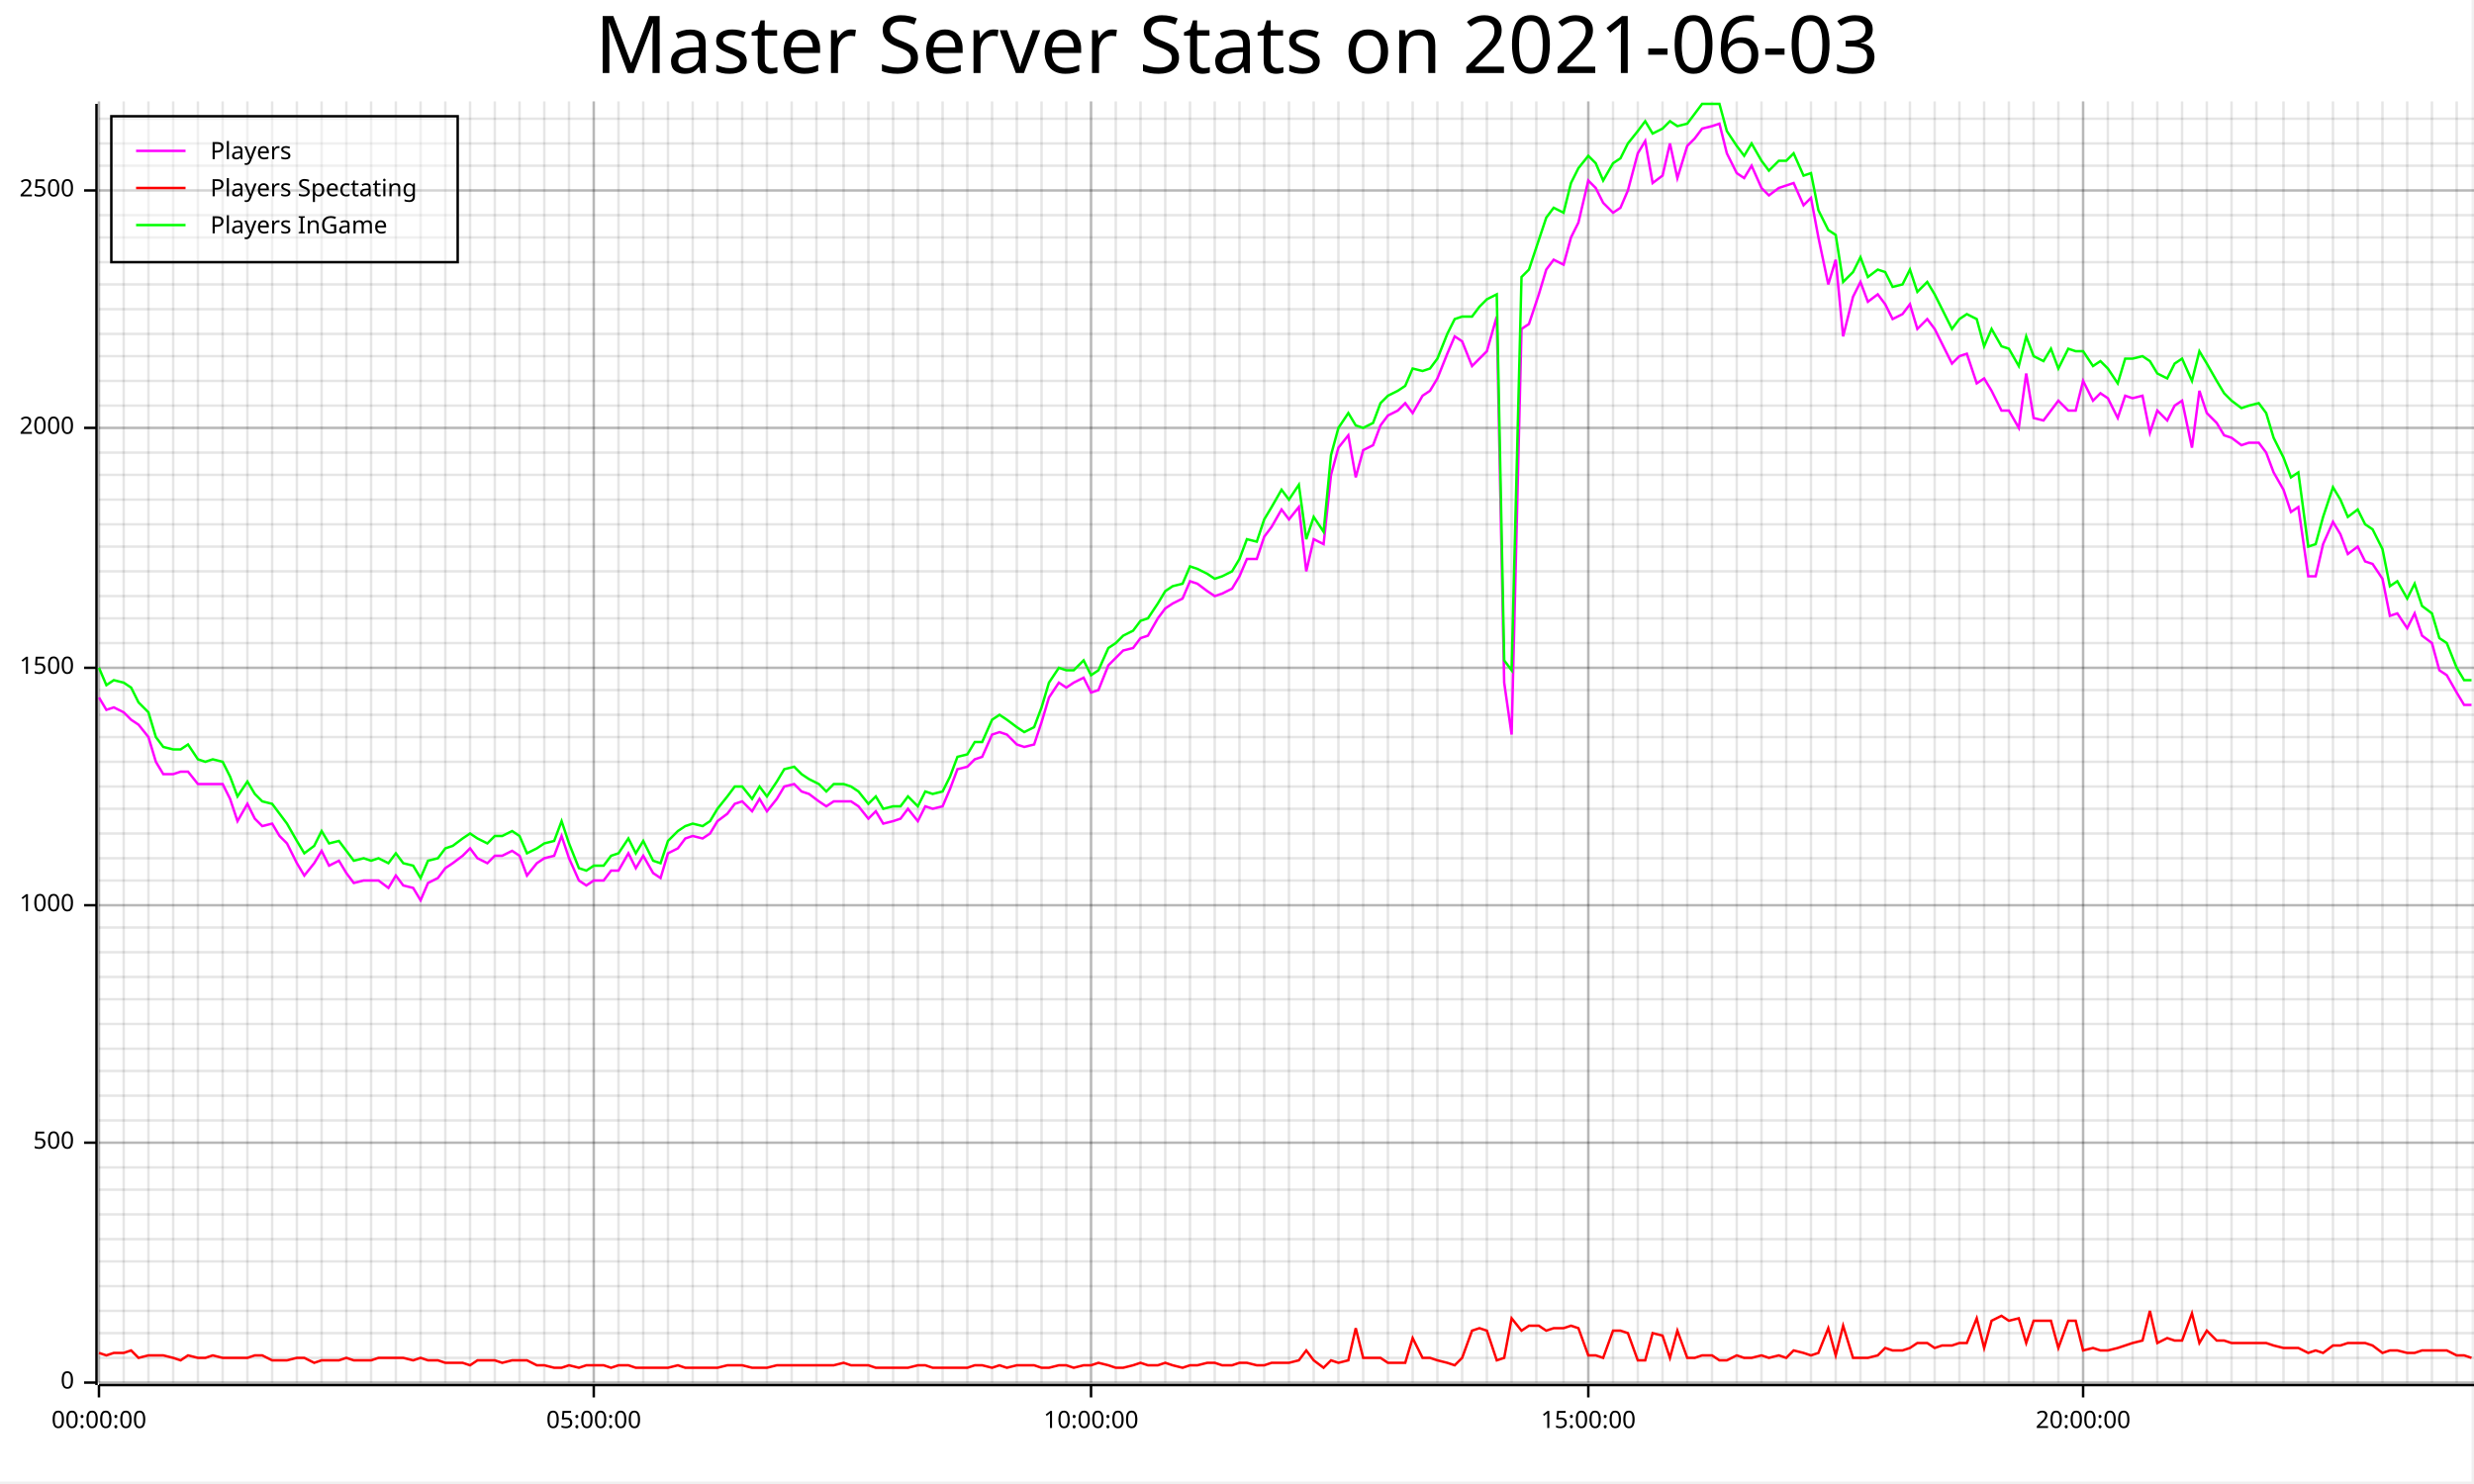
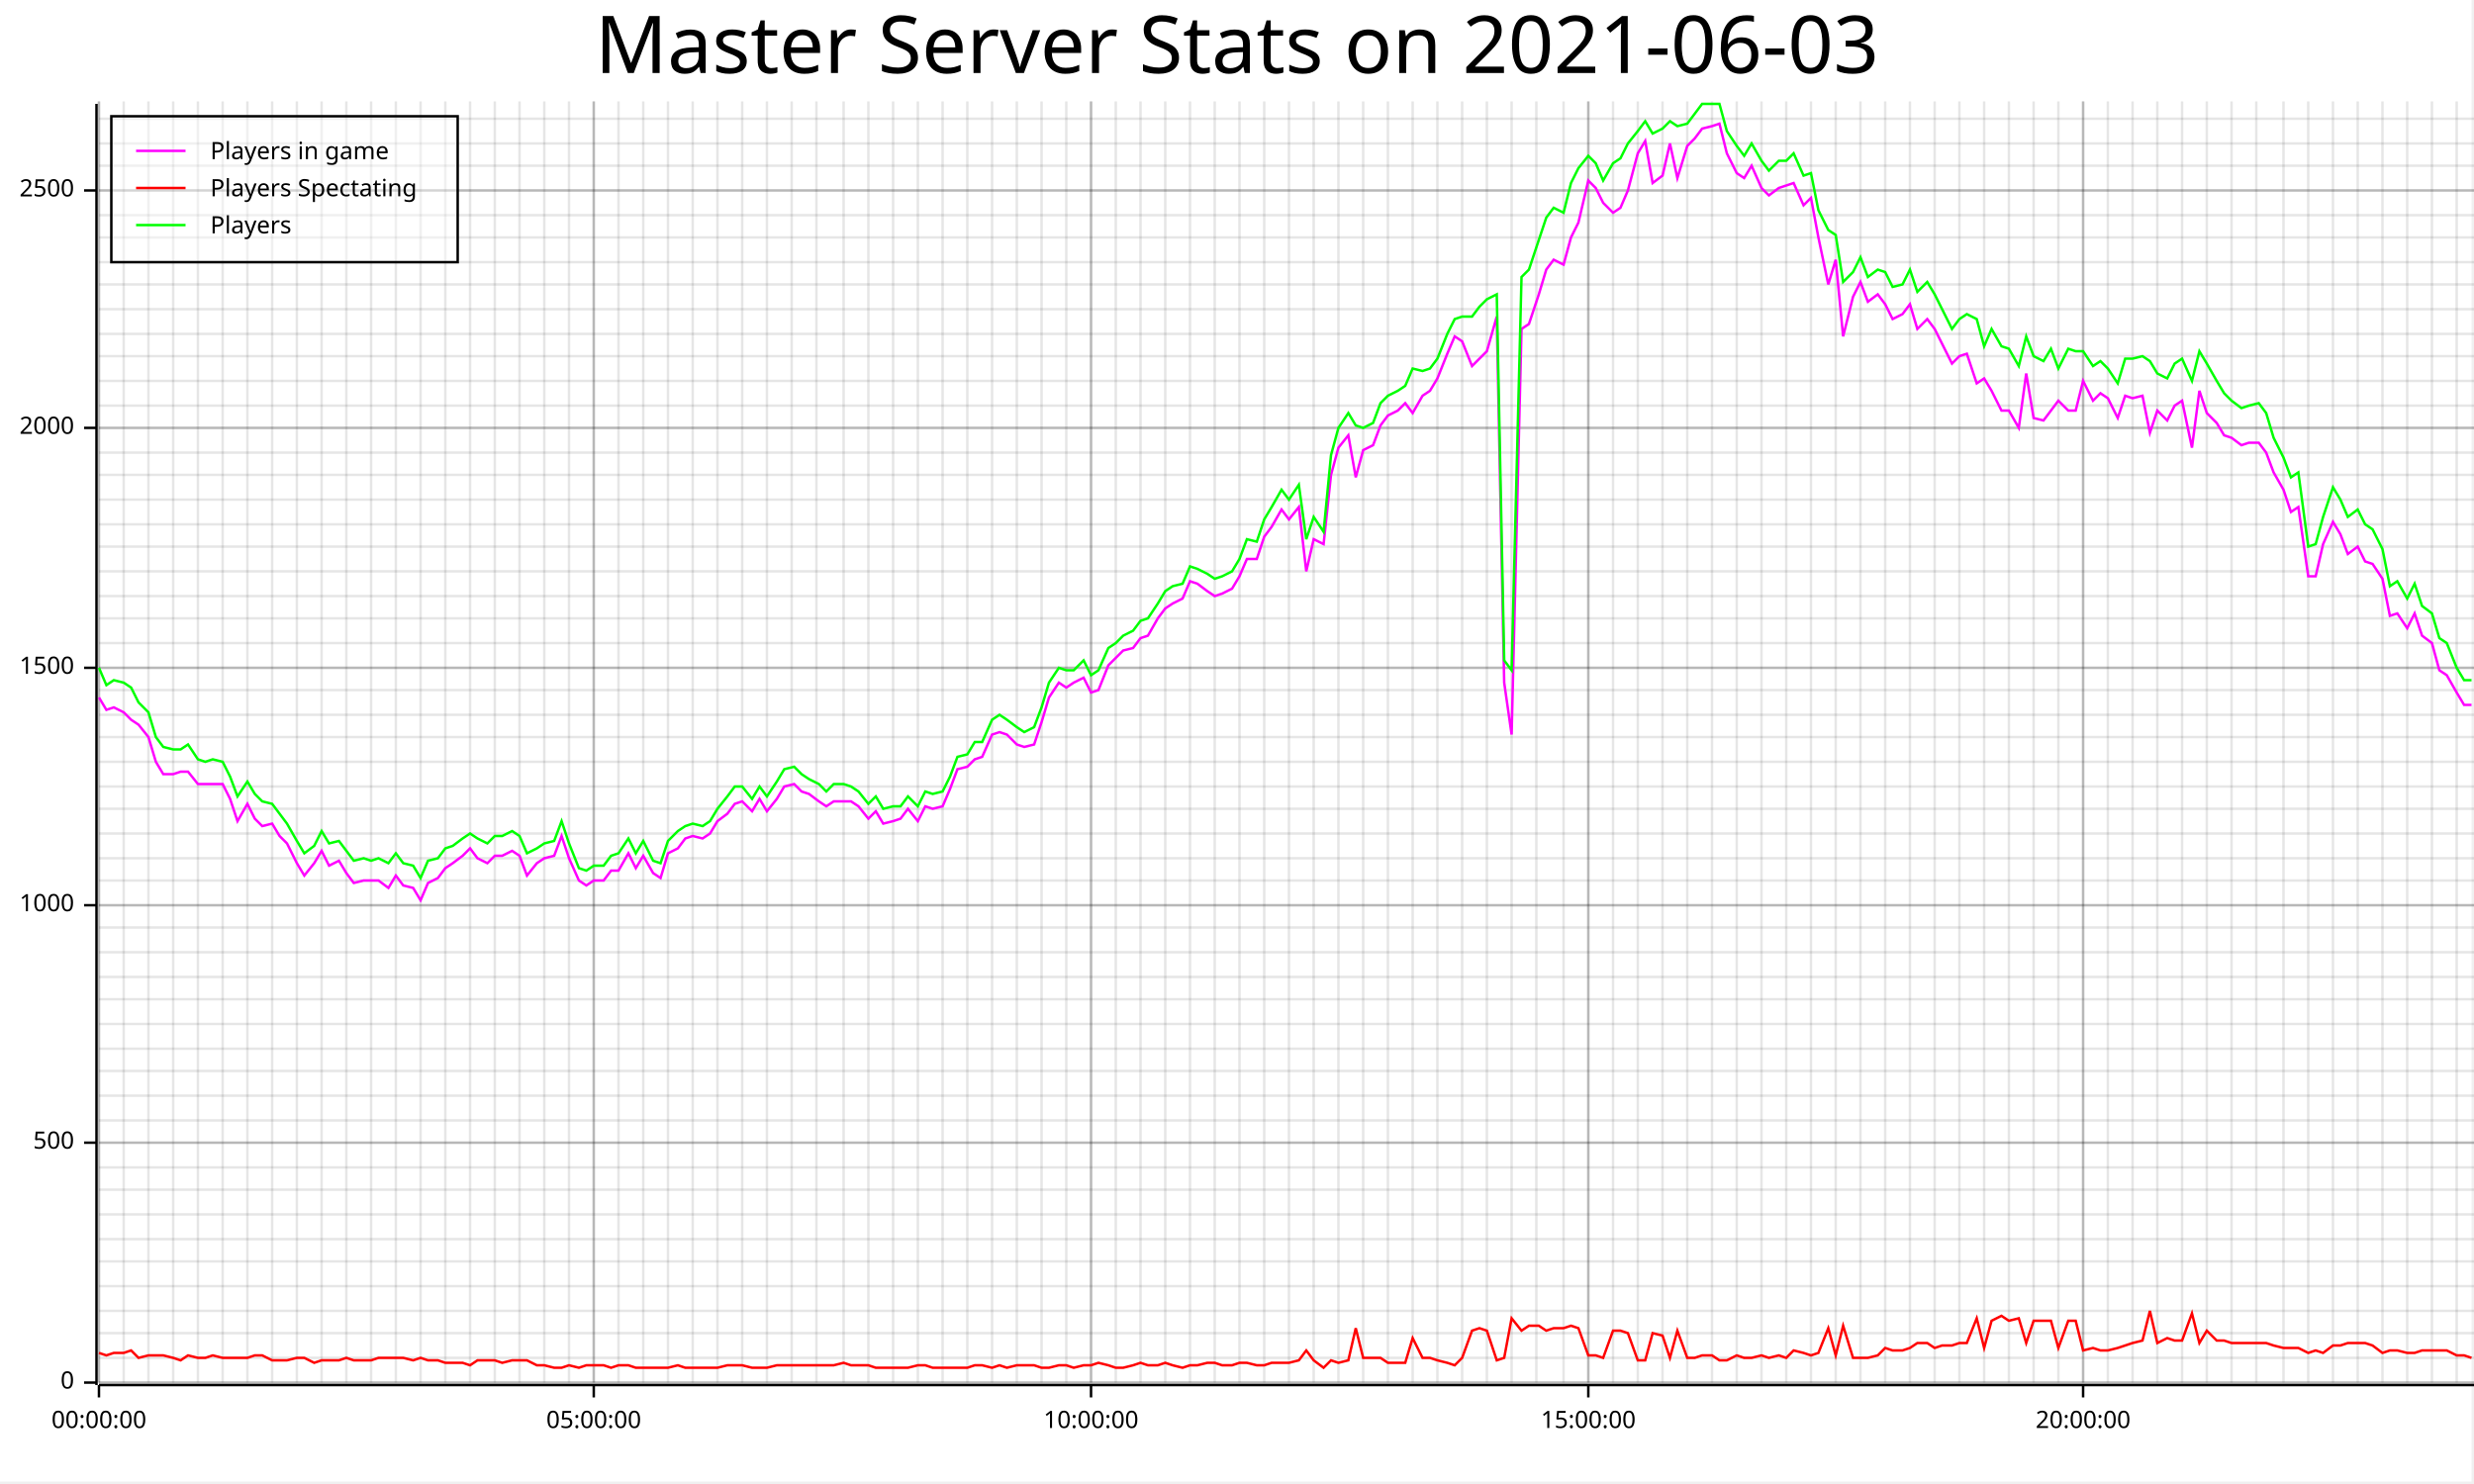
<svg xmlns="http://www.w3.org/2000/svg" width="1000" height="600" viewBox="0 0 1000 600">
  <rect x="0" y="0" width="999" height="599" opacity="1" fill="#FFFFFF" stroke="none" />
  <text x="500" y="5" dy="0.76em" text-anchor="middle" font-family="sans-serif" font-size="32.258" opacity="1" fill="#000000">
Master Server Stats on 2021-06-03
</text>
  <line opacity="0.1" stroke="#000000" stroke-width="1" x1="40" y1="559" x2="40" y2="41" />
  <line opacity="0.1" stroke="#000000" stroke-width="1" x1="50" y1="559" x2="50" y2="41" />
  <line opacity="0.1" stroke="#000000" stroke-width="1" x1="60" y1="559" x2="60" y2="41" />
  <line opacity="0.1" stroke="#000000" stroke-width="1" x1="70" y1="559" x2="70" y2="41" />
  <line opacity="0.1" stroke="#000000" stroke-width="1" x1="80" y1="559" x2="80" y2="41" />
  <line opacity="0.1" stroke="#000000" stroke-width="1" x1="90" y1="559" x2="90" y2="41" />
  <line opacity="0.1" stroke="#000000" stroke-width="1" x1="100" y1="559" x2="100" y2="41" />
  <line opacity="0.1" stroke="#000000" stroke-width="1" x1="110" y1="559" x2="110" y2="41" />
  <line opacity="0.1" stroke="#000000" stroke-width="1" x1="120" y1="559" x2="120" y2="41" />
  <line opacity="0.1" stroke="#000000" stroke-width="1" x1="130" y1="559" x2="130" y2="41" />
  <line opacity="0.1" stroke="#000000" stroke-width="1" x1="140" y1="559" x2="140" y2="41" />
  <line opacity="0.1" stroke="#000000" stroke-width="1" x1="150" y1="559" x2="150" y2="41" />
  <line opacity="0.1" stroke="#000000" stroke-width="1" x1="160" y1="559" x2="160" y2="41" />
  <line opacity="0.1" stroke="#000000" stroke-width="1" x1="170" y1="559" x2="170" y2="41" />
  <line opacity="0.1" stroke="#000000" stroke-width="1" x1="180" y1="559" x2="180" y2="41" />
  <line opacity="0.1" stroke="#000000" stroke-width="1" x1="190" y1="559" x2="190" y2="41" />
  <line opacity="0.1" stroke="#000000" stroke-width="1" x1="200" y1="559" x2="200" y2="41" />
  <line opacity="0.1" stroke="#000000" stroke-width="1" x1="210" y1="559" x2="210" y2="41" />
  <line opacity="0.1" stroke="#000000" stroke-width="1" x1="220" y1="559" x2="220" y2="41" />
  <line opacity="0.1" stroke="#000000" stroke-width="1" x1="230" y1="559" x2="230" y2="41" />
  <line opacity="0.1" stroke="#000000" stroke-width="1" x1="240" y1="559" x2="240" y2="41" />
  <line opacity="0.1" stroke="#000000" stroke-width="1" x1="250" y1="559" x2="250" y2="41" />
  <line opacity="0.1" stroke="#000000" stroke-width="1" x1="260" y1="559" x2="260" y2="41" />
  <line opacity="0.1" stroke="#000000" stroke-width="1" x1="270" y1="559" x2="270" y2="41" />
  <line opacity="0.1" stroke="#000000" stroke-width="1" x1="280" y1="559" x2="280" y2="41" />
  <line opacity="0.1" stroke="#000000" stroke-width="1" x1="290" y1="559" x2="290" y2="41" />
  <line opacity="0.1" stroke="#000000" stroke-width="1" x1="300" y1="559" x2="300" y2="41" />
  <line opacity="0.1" stroke="#000000" stroke-width="1" x1="310" y1="559" x2="310" y2="41" />
  <line opacity="0.1" stroke="#000000" stroke-width="1" x1="320" y1="559" x2="320" y2="41" />
  <line opacity="0.1" stroke="#000000" stroke-width="1" x1="330" y1="559" x2="330" y2="41" />
  <line opacity="0.1" stroke="#000000" stroke-width="1" x1="341" y1="559" x2="341" y2="41" />
  <line opacity="0.1" stroke="#000000" stroke-width="1" x1="351" y1="559" x2="351" y2="41" />
  <line opacity="0.1" stroke="#000000" stroke-width="1" x1="361" y1="559" x2="361" y2="41" />
  <line opacity="0.1" stroke="#000000" stroke-width="1" x1="371" y1="559" x2="371" y2="41" />
  <line opacity="0.1" stroke="#000000" stroke-width="1" x1="381" y1="559" x2="381" y2="41" />
  <line opacity="0.1" stroke="#000000" stroke-width="1" x1="391" y1="559" x2="391" y2="41" />
  <line opacity="0.1" stroke="#000000" stroke-width="1" x1="401" y1="559" x2="401" y2="41" />
  <line opacity="0.1" stroke="#000000" stroke-width="1" x1="411" y1="559" x2="411" y2="41" />
  <line opacity="0.1" stroke="#000000" stroke-width="1" x1="421" y1="559" x2="421" y2="41" />
  <line opacity="0.1" stroke="#000000" stroke-width="1" x1="431" y1="559" x2="431" y2="41" />
  <line opacity="0.1" stroke="#000000" stroke-width="1" x1="441" y1="559" x2="441" y2="41" />
  <line opacity="0.1" stroke="#000000" stroke-width="1" x1="451" y1="559" x2="451" y2="41" />
  <line opacity="0.1" stroke="#000000" stroke-width="1" x1="461" y1="559" x2="461" y2="41" />
  <line opacity="0.1" stroke="#000000" stroke-width="1" x1="471" y1="559" x2="471" y2="41" />
  <line opacity="0.1" stroke="#000000" stroke-width="1" x1="481" y1="559" x2="481" y2="41" />
  <line opacity="0.1" stroke="#000000" stroke-width="1" x1="491" y1="559" x2="491" y2="41" />
  <line opacity="0.1" stroke="#000000" stroke-width="1" x1="501" y1="559" x2="501" y2="41" />
  <line opacity="0.1" stroke="#000000" stroke-width="1" x1="511" y1="559" x2="511" y2="41" />
  <line opacity="0.1" stroke="#000000" stroke-width="1" x1="521" y1="559" x2="521" y2="41" />
  <line opacity="0.1" stroke="#000000" stroke-width="1" x1="531" y1="559" x2="531" y2="41" />
  <line opacity="0.1" stroke="#000000" stroke-width="1" x1="541" y1="559" x2="541" y2="41" />
  <line opacity="0.1" stroke="#000000" stroke-width="1" x1="551" y1="559" x2="551" y2="41" />
  <line opacity="0.1" stroke="#000000" stroke-width="1" x1="561" y1="559" x2="561" y2="41" />
  <line opacity="0.1" stroke="#000000" stroke-width="1" x1="571" y1="559" x2="571" y2="41" />
  <line opacity="0.1" stroke="#000000" stroke-width="1" x1="581" y1="559" x2="581" y2="41" />
  <line opacity="0.1" stroke="#000000" stroke-width="1" x1="591" y1="559" x2="591" y2="41" />
  <line opacity="0.1" stroke="#000000" stroke-width="1" x1="601" y1="559" x2="601" y2="41" />
  <line opacity="0.1" stroke="#000000" stroke-width="1" x1="611" y1="559" x2="611" y2="41" />
  <line opacity="0.1" stroke="#000000" stroke-width="1" x1="621" y1="559" x2="621" y2="41" />
  <line opacity="0.1" stroke="#000000" stroke-width="1" x1="632" y1="559" x2="632" y2="41" />
  <line opacity="0.1" stroke="#000000" stroke-width="1" x1="642" y1="559" x2="642" y2="41" />
  <line opacity="0.1" stroke="#000000" stroke-width="1" x1="652" y1="559" x2="652" y2="41" />
  <line opacity="0.1" stroke="#000000" stroke-width="1" x1="662" y1="559" x2="662" y2="41" />
  <line opacity="0.1" stroke="#000000" stroke-width="1" x1="672" y1="559" x2="672" y2="41" />
  <line opacity="0.1" stroke="#000000" stroke-width="1" x1="682" y1="559" x2="682" y2="41" />
  <line opacity="0.1" stroke="#000000" stroke-width="1" x1="692" y1="559" x2="692" y2="41" />
  <line opacity="0.1" stroke="#000000" stroke-width="1" x1="702" y1="559" x2="702" y2="41" />
  <line opacity="0.1" stroke="#000000" stroke-width="1" x1="712" y1="559" x2="712" y2="41" />
  <line opacity="0.1" stroke="#000000" stroke-width="1" x1="722" y1="559" x2="722" y2="41" />
  <line opacity="0.1" stroke="#000000" stroke-width="1" x1="732" y1="559" x2="732" y2="41" />
  <line opacity="0.1" stroke="#000000" stroke-width="1" x1="742" y1="559" x2="742" y2="41" />
  <line opacity="0.1" stroke="#000000" stroke-width="1" x1="752" y1="559" x2="752" y2="41" />
  <line opacity="0.1" stroke="#000000" stroke-width="1" x1="762" y1="559" x2="762" y2="41" />
  <line opacity="0.1" stroke="#000000" stroke-width="1" x1="772" y1="559" x2="772" y2="41" />
  <line opacity="0.1" stroke="#000000" stroke-width="1" x1="782" y1="559" x2="782" y2="41" />
  <line opacity="0.1" stroke="#000000" stroke-width="1" x1="792" y1="559" x2="792" y2="41" />
  <line opacity="0.1" stroke="#000000" stroke-width="1" x1="802" y1="559" x2="802" y2="41" />
  <line opacity="0.1" stroke="#000000" stroke-width="1" x1="812" y1="559" x2="812" y2="41" />
  <line opacity="0.1" stroke="#000000" stroke-width="1" x1="822" y1="559" x2="822" y2="41" />
  <line opacity="0.1" stroke="#000000" stroke-width="1" x1="832" y1="559" x2="832" y2="41" />
  <line opacity="0.1" stroke="#000000" stroke-width="1" x1="842" y1="559" x2="842" y2="41" />
  <line opacity="0.1" stroke="#000000" stroke-width="1" x1="852" y1="559" x2="852" y2="41" />
  <line opacity="0.1" stroke="#000000" stroke-width="1" x1="862" y1="559" x2="862" y2="41" />
  <line opacity="0.1" stroke="#000000" stroke-width="1" x1="872" y1="559" x2="872" y2="41" />
  <line opacity="0.1" stroke="#000000" stroke-width="1" x1="882" y1="559" x2="882" y2="41" />
  <line opacity="0.1" stroke="#000000" stroke-width="1" x1="892" y1="559" x2="892" y2="41" />
  <line opacity="0.1" stroke="#000000" stroke-width="1" x1="902" y1="559" x2="902" y2="41" />
  <line opacity="0.1" stroke="#000000" stroke-width="1" x1="912" y1="559" x2="912" y2="41" />
  <line opacity="0.1" stroke="#000000" stroke-width="1" x1="923" y1="559" x2="923" y2="41" />
  <line opacity="0.1" stroke="#000000" stroke-width="1" x1="933" y1="559" x2="933" y2="41" />
  <line opacity="0.1" stroke="#000000" stroke-width="1" x1="943" y1="559" x2="943" y2="41" />
  <line opacity="0.1" stroke="#000000" stroke-width="1" x1="953" y1="559" x2="953" y2="41" />
  <line opacity="0.1" stroke="#000000" stroke-width="1" x1="963" y1="559" x2="963" y2="41" />
  <line opacity="0.1" stroke="#000000" stroke-width="1" x1="973" y1="559" x2="973" y2="41" />
  <line opacity="0.1" stroke="#000000" stroke-width="1" x1="983" y1="559" x2="983" y2="41" />
  <line opacity="0.1" stroke="#000000" stroke-width="1" x1="993" y1="559" x2="993" y2="41" />
  <line opacity="0.1" stroke="#000000" stroke-width="1" x1="40" y1="559" x2="1000" y2="559" />
  <line opacity="0.1" stroke="#000000" stroke-width="1" x1="40" y1="549" x2="1000" y2="549" />
  <line opacity="0.1" stroke="#000000" stroke-width="1" x1="40" y1="539" x2="1000" y2="539" />
  <line opacity="0.1" stroke="#000000" stroke-width="1" x1="40" y1="530" x2="1000" y2="530" />
  <line opacity="0.1" stroke="#000000" stroke-width="1" x1="40" y1="520" x2="1000" y2="520" />
  <line opacity="0.1" stroke="#000000" stroke-width="1" x1="40" y1="510" x2="1000" y2="510" />
  <line opacity="0.1" stroke="#000000" stroke-width="1" x1="40" y1="501" x2="1000" y2="501" />
  <line opacity="0.1" stroke="#000000" stroke-width="1" x1="40" y1="491" x2="1000" y2="491" />
  <line opacity="0.1" stroke="#000000" stroke-width="1" x1="40" y1="481" x2="1000" y2="481" />
  <line opacity="0.1" stroke="#000000" stroke-width="1" x1="40" y1="472" x2="1000" y2="472" />
  <line opacity="0.1" stroke="#000000" stroke-width="1" x1="40" y1="462" x2="1000" y2="462" />
  <line opacity="0.1" stroke="#000000" stroke-width="1" x1="40" y1="453" x2="1000" y2="453" />
  <line opacity="0.1" stroke="#000000" stroke-width="1" x1="40" y1="443" x2="1000" y2="443" />
  <line opacity="0.1" stroke="#000000" stroke-width="1" x1="40" y1="433" x2="1000" y2="433" />
  <line opacity="0.1" stroke="#000000" stroke-width="1" x1="40" y1="424" x2="1000" y2="424" />
  <line opacity="0.1" stroke="#000000" stroke-width="1" x1="40" y1="414" x2="1000" y2="414" />
  <line opacity="0.1" stroke="#000000" stroke-width="1" x1="40" y1="404" x2="1000" y2="404" />
  <line opacity="0.1" stroke="#000000" stroke-width="1" x1="40" y1="395" x2="1000" y2="395" />
  <line opacity="0.1" stroke="#000000" stroke-width="1" x1="40" y1="385" x2="1000" y2="385" />
  <line opacity="0.1" stroke="#000000" stroke-width="1" x1="40" y1="375" x2="1000" y2="375" />
  <line opacity="0.1" stroke="#000000" stroke-width="1" x1="40" y1="366" x2="1000" y2="366" />
  <line opacity="0.1" stroke="#000000" stroke-width="1" x1="40" y1="356" x2="1000" y2="356" />
  <line opacity="0.1" stroke="#000000" stroke-width="1" x1="40" y1="347" x2="1000" y2="347" />
  <line opacity="0.1" stroke="#000000" stroke-width="1" x1="40" y1="337" x2="1000" y2="337" />
  <line opacity="0.1" stroke="#000000" stroke-width="1" x1="40" y1="327" x2="1000" y2="327" />
  <line opacity="0.1" stroke="#000000" stroke-width="1" x1="40" y1="318" x2="1000" y2="318" />
  <line opacity="0.1" stroke="#000000" stroke-width="1" x1="40" y1="308" x2="1000" y2="308" />
  <line opacity="0.1" stroke="#000000" stroke-width="1" x1="40" y1="298" x2="1000" y2="298" />
  <line opacity="0.1" stroke="#000000" stroke-width="1" x1="40" y1="289" x2="1000" y2="289" />
  <line opacity="0.1" stroke="#000000" stroke-width="1" x1="40" y1="279" x2="1000" y2="279" />
  <line opacity="0.1" stroke="#000000" stroke-width="1" x1="40" y1="270" x2="1000" y2="270" />
  <line opacity="0.1" stroke="#000000" stroke-width="1" x1="40" y1="260" x2="1000" y2="260" />
  <line opacity="0.1" stroke="#000000" stroke-width="1" x1="40" y1="250" x2="1000" y2="250" />
  <line opacity="0.1" stroke="#000000" stroke-width="1" x1="40" y1="241" x2="1000" y2="241" />
  <line opacity="0.1" stroke="#000000" stroke-width="1" x1="40" y1="231" x2="1000" y2="231" />
  <line opacity="0.1" stroke="#000000" stroke-width="1" x1="40" y1="221" x2="1000" y2="221" />
  <line opacity="0.1" stroke="#000000" stroke-width="1" x1="40" y1="212" x2="1000" y2="212" />
  <line opacity="0.1" stroke="#000000" stroke-width="1" x1="40" y1="202" x2="1000" y2="202" />
  <line opacity="0.1" stroke="#000000" stroke-width="1" x1="40" y1="192" x2="1000" y2="192" />
  <line opacity="0.1" stroke="#000000" stroke-width="1" x1="40" y1="183" x2="1000" y2="183" />
  <line opacity="0.1" stroke="#000000" stroke-width="1" x1="40" y1="173" x2="1000" y2="173" />
  <line opacity="0.1" stroke="#000000" stroke-width="1" x1="40" y1="164" x2="1000" y2="164" />
  <line opacity="0.1" stroke="#000000" stroke-width="1" x1="40" y1="154" x2="1000" y2="154" />
  <line opacity="0.1" stroke="#000000" stroke-width="1" x1="40" y1="144" x2="1000" y2="144" />
  <line opacity="0.1" stroke="#000000" stroke-width="1" x1="40" y1="135" x2="1000" y2="135" />
  <line opacity="0.1" stroke="#000000" stroke-width="1" x1="40" y1="125" x2="1000" y2="125" />
  <line opacity="0.1" stroke="#000000" stroke-width="1" x1="40" y1="115" x2="1000" y2="115" />
  <line opacity="0.1" stroke="#000000" stroke-width="1" x1="40" y1="106" x2="1000" y2="106" />
  <line opacity="0.1" stroke="#000000" stroke-width="1" x1="40" y1="96" x2="1000" y2="96" />
  <line opacity="0.1" stroke="#000000" stroke-width="1" x1="40" y1="87" x2="1000" y2="87" />
  <line opacity="0.1" stroke="#000000" stroke-width="1" x1="40" y1="77" x2="1000" y2="77" />
  <line opacity="0.1" stroke="#000000" stroke-width="1" x1="40" y1="67" x2="1000" y2="67" />
  <line opacity="0.1" stroke="#000000" stroke-width="1" x1="40" y1="58" x2="1000" y2="58" />
  <line opacity="0.1" stroke="#000000" stroke-width="1" x1="40" y1="48" x2="1000" y2="48" />
  <line opacity="0.2" stroke="#000000" stroke-width="1" x1="40" y1="559" x2="40" y2="41" />
  <line opacity="0.2" stroke="#000000" stroke-width="1" x1="240" y1="559" x2="240" y2="41" />
  <line opacity="0.2" stroke="#000000" stroke-width="1" x1="441" y1="559" x2="441" y2="41" />
  <line opacity="0.2" stroke="#000000" stroke-width="1" x1="642" y1="559" x2="642" y2="41" />
  <line opacity="0.2" stroke="#000000" stroke-width="1" x1="842" y1="559" x2="842" y2="41" />
  <line opacity="0.2" stroke="#000000" stroke-width="1" x1="40" y1="559" x2="1000" y2="559" />
  <line opacity="0.2" stroke="#000000" stroke-width="1" x1="40" y1="462" x2="1000" y2="462" />
  <line opacity="0.2" stroke="#000000" stroke-width="1" x1="40" y1="366" x2="1000" y2="366" />
  <line opacity="0.2" stroke="#000000" stroke-width="1" x1="40" y1="270" x2="1000" y2="270" />
  <line opacity="0.2" stroke="#000000" stroke-width="1" x1="40" y1="173" x2="1000" y2="173" />
  <line opacity="0.2" stroke="#000000" stroke-width="1" x1="40" y1="77" x2="1000" y2="77" />
  <polyline fill="none" opacity="1" stroke="#000000" stroke-width="1" points="39,42 39,560 " />
  <text x="30" y="559" dy="0.5ex" text-anchor="end" font-family="sans-serif" font-size="9.677" opacity="1" fill="#000000">
0
</text>
  <polyline fill="none" opacity="1" stroke="#000000" stroke-width="1" points="34,559 39,559 " />
  <text x="30" y="462" dy="0.5ex" text-anchor="end" font-family="sans-serif" font-size="9.677" opacity="1" fill="#000000">
500
</text>
  <polyline fill="none" opacity="1" stroke="#000000" stroke-width="1" points="34,462 39,462 " />
  <text x="30" y="366" dy="0.5ex" text-anchor="end" font-family="sans-serif" font-size="9.677" opacity="1" fill="#000000">
1000
</text>
  <polyline fill="none" opacity="1" stroke="#000000" stroke-width="1" points="34,366 39,366 " />
  <text x="30" y="270" dy="0.5ex" text-anchor="end" font-family="sans-serif" font-size="9.677" opacity="1" fill="#000000">
1500
</text>
  <polyline fill="none" opacity="1" stroke="#000000" stroke-width="1" points="34,270 39,270 " />
  <text x="30" y="173" dy="0.5ex" text-anchor="end" font-family="sans-serif" font-size="9.677" opacity="1" fill="#000000">
2000
</text>
  <polyline fill="none" opacity="1" stroke="#000000" stroke-width="1" points="34,173 39,173 " />
  <text x="30" y="77" dy="0.5ex" text-anchor="end" font-family="sans-serif" font-size="9.677" opacity="1" fill="#000000">
2500
</text>
  <polyline fill="none" opacity="1" stroke="#000000" stroke-width="1" points="34,77 39,77 " />
  <polyline fill="none" opacity="1" stroke="#000000" stroke-width="1" points="40,560 1000,560 " />
  <text x="40" y="570" dy="0.76em" text-anchor="middle" font-family="sans-serif" font-size="9.677" opacity="1" fill="#000000">
00:00:00
</text>
  <polyline fill="none" opacity="1" stroke="#000000" stroke-width="1" points="40,560 40,565 " />
  <text x="240" y="570" dy="0.76em" text-anchor="middle" font-family="sans-serif" font-size="9.677" opacity="1" fill="#000000">
05:00:00
</text>
  <polyline fill="none" opacity="1" stroke="#000000" stroke-width="1" points="240,560 240,565 " />
  <text x="441" y="570" dy="0.76em" text-anchor="middle" font-family="sans-serif" font-size="9.677" opacity="1" fill="#000000">
10:00:00
</text>
  <polyline fill="none" opacity="1" stroke="#000000" stroke-width="1" points="441,560 441,565 " />
  <text x="642" y="570" dy="0.76em" text-anchor="middle" font-family="sans-serif" font-size="9.677" opacity="1" fill="#000000">
15:00:00
</text>
  <polyline fill="none" opacity="1" stroke="#000000" stroke-width="1" points="642,560 642,565 " />
  <text x="842" y="570" dy="0.76em" text-anchor="middle" font-family="sans-serif" font-size="9.677" opacity="1" fill="#000000">
20:00:00
</text>
  <polyline fill="none" opacity="1" stroke="#000000" stroke-width="1" points="842,560 842,565 " />
  <polyline fill="none" opacity="1" stroke="#FF00FF" stroke-width="1" points="40,282 43,287 46,286 50,288 53,291 56,293 60,298 63,308 66,313 70,313 73,312 76,312 80,317 83,317 86,317 90,317 93,323 96,332 100,325 103,331 106,334 110,333 113,338 116,341 120,349 123,354 127,349 130,344 133,350 137,348 140,353 143,357 147,356 150,356 153,356 157,359 160,354 163,358 167,359 170,364 173,357 177,355 180,351 183,349 187,346 190,343 193,347 197,349 200,346 203,346 207,344 210,346 213,354 217,349 220,347 224,346 227,338 230,347 234,356 237,358 240,356 244,356 247,352 250,352 254,345 257,351 260,346 264,353 267,355 270,345 274,343 277,339 280,338 284,339 287,337 290,332 294,329 297,325 300,324 304,328 307,323 310,328 314,323 317,318 321,317 324,320 327,321 331,324 334,326 337,324 341,324 344,324 347,326 351,331 354,328 357,333 361,332 364,331 367,327 371,332 374,326 377,327 381,326 384,319 387,311 391,310 394,307 397,306 401,297 404,296 407,297 411,301 414,302 418,301 421,292 424,282 428,276 431,278 434,276 438,274 441,280 444,279 448,269 451,266 454,263 458,262 461,258 464,257 468,250 471,246 474,244 478,242 481,235 484,236 488,239 491,241 494,240 498,238 501,233 504,226 508,226 511,217 514,213 518,206 521,210 525,205 528,231 531,218 535,220 538,192 541,181 545,176 548,193 551,182 555,180 558,172 561,168 565,166 568,163 571,167 575,160 578,158 581,153 585,143 588,136 591,138 595,148 598,145 601,142 605,128 608,276 611,297 615,133 618,131 622,119 625,109 628,105 632,107 635,96 638,90 642,73 645,76 648,82 652,86 655,84 658,77 662,62 665,57 668,74 672,71 675,58 678,72 682,59 685,56 688,52 692,51 695,50 698,62 702,70 705,72 708,67 712,76 715,79 719,76 722,75 725,74 729,83 732,80 735,96 739,115 742,105 745,136 749,120 752,114 755,122 759,119 762,123 765,129 769,127 772,123 775,133 779,129 782,133 785,139 789,147 792,144 795,143 799,155 802,153 805,158 809,166 812,166 816,173 819,151 822,169 826,170 829,166 832,162 836,166 839,166 842,154 846,162 849,159 852,161 856,169 859,160 862,161 866,160 869,175 872,166 876,170 879,164 882,162 886,181 889,158 892,167 896,171 899,176 902,177 906,180 909,179 913,179 916,183 919,191 923,198 926,207 929,205 933,233 936,233 939,220 943,211 946,216 949,224 953,221 956,227 959,228 963,234 966,249 969,248 973,254 976,248 979,257 983,260 986,271 989,273 993,280 996,285 999,285 " />
  <polyline fill="none" opacity="1" stroke="#FF0000" stroke-width="1" points="40,547 43,548 46,547 50,547 53,546 56,549 60,548 63,548 66,548 70,549 73,550 76,548 80,549 83,549 86,548 90,549 93,549 96,549 100,549 103,548 106,548 110,550 113,550 116,550 120,549 123,549 127,551 130,550 133,550 137,550 140,549 143,550 147,550 150,550 153,549 157,549 160,549 163,549 167,550 170,549 173,550 177,550 180,551 183,551 187,551 190,552 193,550 197,550 200,550 203,551 207,550 210,550 213,550 217,552 220,552 224,553 227,553 230,552 234,553 237,552 240,552 244,552 247,553 250,552 254,552 257,553 260,553 264,553 267,553 270,553 274,552 277,553 280,553 284,553 287,553 290,553 294,552 297,552 300,552 304,553 307,553 310,553 314,552 317,552 321,552 324,552 327,552 331,552 334,552 337,552 341,551 344,552 347,552 351,552 354,553 357,553 361,553 364,553 367,553 371,552 374,552 377,553 381,553 384,553 387,553 391,553 394,552 397,552 401,553 404,552 407,553 411,552 414,552 418,552 421,553 424,553 428,552 431,552 434,553 438,552 441,552 444,551 448,552 451,553 454,553 458,552 461,551 464,552 468,552 471,551 474,552 478,553 481,552 484,552 488,551 491,551 494,552 498,552 501,551 504,551 508,552 511,552 514,551 518,551 521,551 525,550 528,546 531,550 535,553 538,550 541,551 545,550 548,537 551,549 555,549 558,549 561,551 565,551 568,551 571,541 575,549 578,549 581,550 585,551 588,552 591,549 595,538 598,537 601,538 605,550 608,549 611,533 615,538 618,536 622,536 625,538 628,537 632,537 635,536 638,537 642,548 645,548 648,549 652,538 655,538 658,539 662,550 665,550 668,539 672,540 675,549 678,538 682,549 685,549 688,548 692,548 695,550 698,550 702,548 705,549 708,549 712,548 715,549 719,548 722,549 725,546 729,547 732,548 735,547 739,537 742,548 745,536 749,549 752,549 755,549 759,548 762,545 765,546 769,546 772,545 775,543 779,543 782,545 785,544 789,544 792,543 795,543 799,533 802,545 805,534 809,532 812,534 816,533 819,543 822,534 826,534 829,534 832,545 836,534 839,534 842,546 846,545 849,546 852,546 856,545 859,544 862,543 866,542 869,530 872,543 876,541 879,542 882,542 886,531 889,543 892,538 896,542 899,542 902,543 906,543 909,543 913,543 916,543 919,544 923,545 926,545 929,545 933,547 936,546 939,547 943,544 946,544 949,543 953,543 956,543 959,544 963,547 966,546 969,546 973,547 976,547 979,546 983,546 986,546 989,546 993,548 996,548 999,549 " />
  <polyline fill="none" opacity="1" stroke="#00FF00" stroke-width="1" points="40,270 43,277 46,275 50,276 53,278 56,284 60,288 63,298 66,302 70,303 73,303 76,301 80,307 83,308 86,307 90,308 93,314 96,322 100,316 103,321 106,324 110,325 113,329 116,333 120,340 123,345 127,342 130,336 133,341 137,340 140,344 143,348 147,347 150,348 153,347 157,349 160,345 163,349 167,350 170,355 173,348 177,347 180,343 183,342 187,339 190,337 193,339 197,341 200,338 203,338 207,336 210,338 213,345 217,343 220,341 224,340 227,332 230,341 234,351 237,352 240,350 244,350 247,346 250,345 254,339 257,345 260,340 264,348 267,349 270,340 274,336 277,334 280,333 284,334 287,332 290,327 294,322 297,318 300,318 304,323 307,318 310,322 314,316 317,311 321,310 324,313 327,315 331,317 334,320 337,317 341,317 344,318 347,320 351,325 354,322 357,327 361,326 364,326 367,322 371,326 374,320 377,321 381,320 384,314 387,306 391,305 394,300 397,300 401,291 404,289 407,291 411,294 414,296 418,294 421,286 424,276 428,270 431,271 434,271 438,267 441,273 444,271 448,262 451,260 454,257 458,255 461,251 464,250 468,244 471,239 474,237 478,236 481,229 484,230 488,232 491,234 494,233 498,231 501,226 504,218 508,219 511,210 514,205 518,198 521,202 525,196 528,218 531,209 535,215 538,184 541,173 545,167 548,172 551,173 555,171 558,163 561,160 565,158 568,156 571,149 575,150 578,149 581,145 585,135 588,129 591,128 595,128 598,124 601,121 605,119 608,267 611,271 615,112 618,109 622,97 625,88 628,84 632,86 635,74 638,68 642,63 645,66 648,73 652,66 655,64 658,58 662,53 665,49 668,54 672,52 675,49 678,51 682,50 685,46 688,42 692,42 695,42 698,53 702,59 705,63 708,58 712,65 715,69 719,65 722,65 725,62 729,71 732,70 735,85 739,93 742,95 745,114 749,110 752,104 755,112 759,109 762,110 765,116 769,115 772,109 775,118 779,114 782,119 785,125 789,133 792,129 795,127 799,129 802,140 805,133 809,140 812,141 816,148 819,136 822,144 826,146 829,141 832,149 836,141 839,142 842,142 846,148 849,146 852,149 856,155 859,145 862,145 866,144 869,146 872,151 876,153 879,147 882,145 886,154 889,142 892,147 896,154 899,159 902,162 906,165 909,164 913,163 916,167 919,177 923,185 926,193 929,191 933,221 936,220 939,209 943,197 946,202 949,209 953,206 956,212 959,214 963,222 966,237 969,235 973,242 976,236 979,245 983,248 986,258 989,260 993,270 996,275 999,275 " />
  <rect x="45" y="47" width="140" height="59" opacity="0.4" fill="#FFFFFF" stroke="none" />
  <rect x="45" y="47" width="140" height="59" opacity="1" fill="none" stroke="#000000" />
  <text x="85" y="57" dy="0.76em" text-anchor="start" font-family="sans-serif" font-size="9.677" opacity="1" fill="#000000">
- Players
+ Players in game
</text>
  <text x="85" y="72" dy="0.76em" text-anchor="start" font-family="sans-serif" font-size="9.677" opacity="1" fill="#000000">
Players Spectating
</text>
  <text x="85" y="87" dy="0.76em" text-anchor="start" font-family="sans-serif" font-size="9.677" opacity="1" fill="#000000">
- Players InGame
+ Players
</text>
  <polyline fill="none" opacity="1" stroke="#FF00FF" stroke-width="1" points="55,61 75,61 " />
  <polyline fill="none" opacity="1" stroke="#FF0000" stroke-width="1" points="55,76 75,76 " />
  <polyline fill="none" opacity="1" stroke="#00FF00" stroke-width="1" points="55,91 75,91 " />
</svg>
